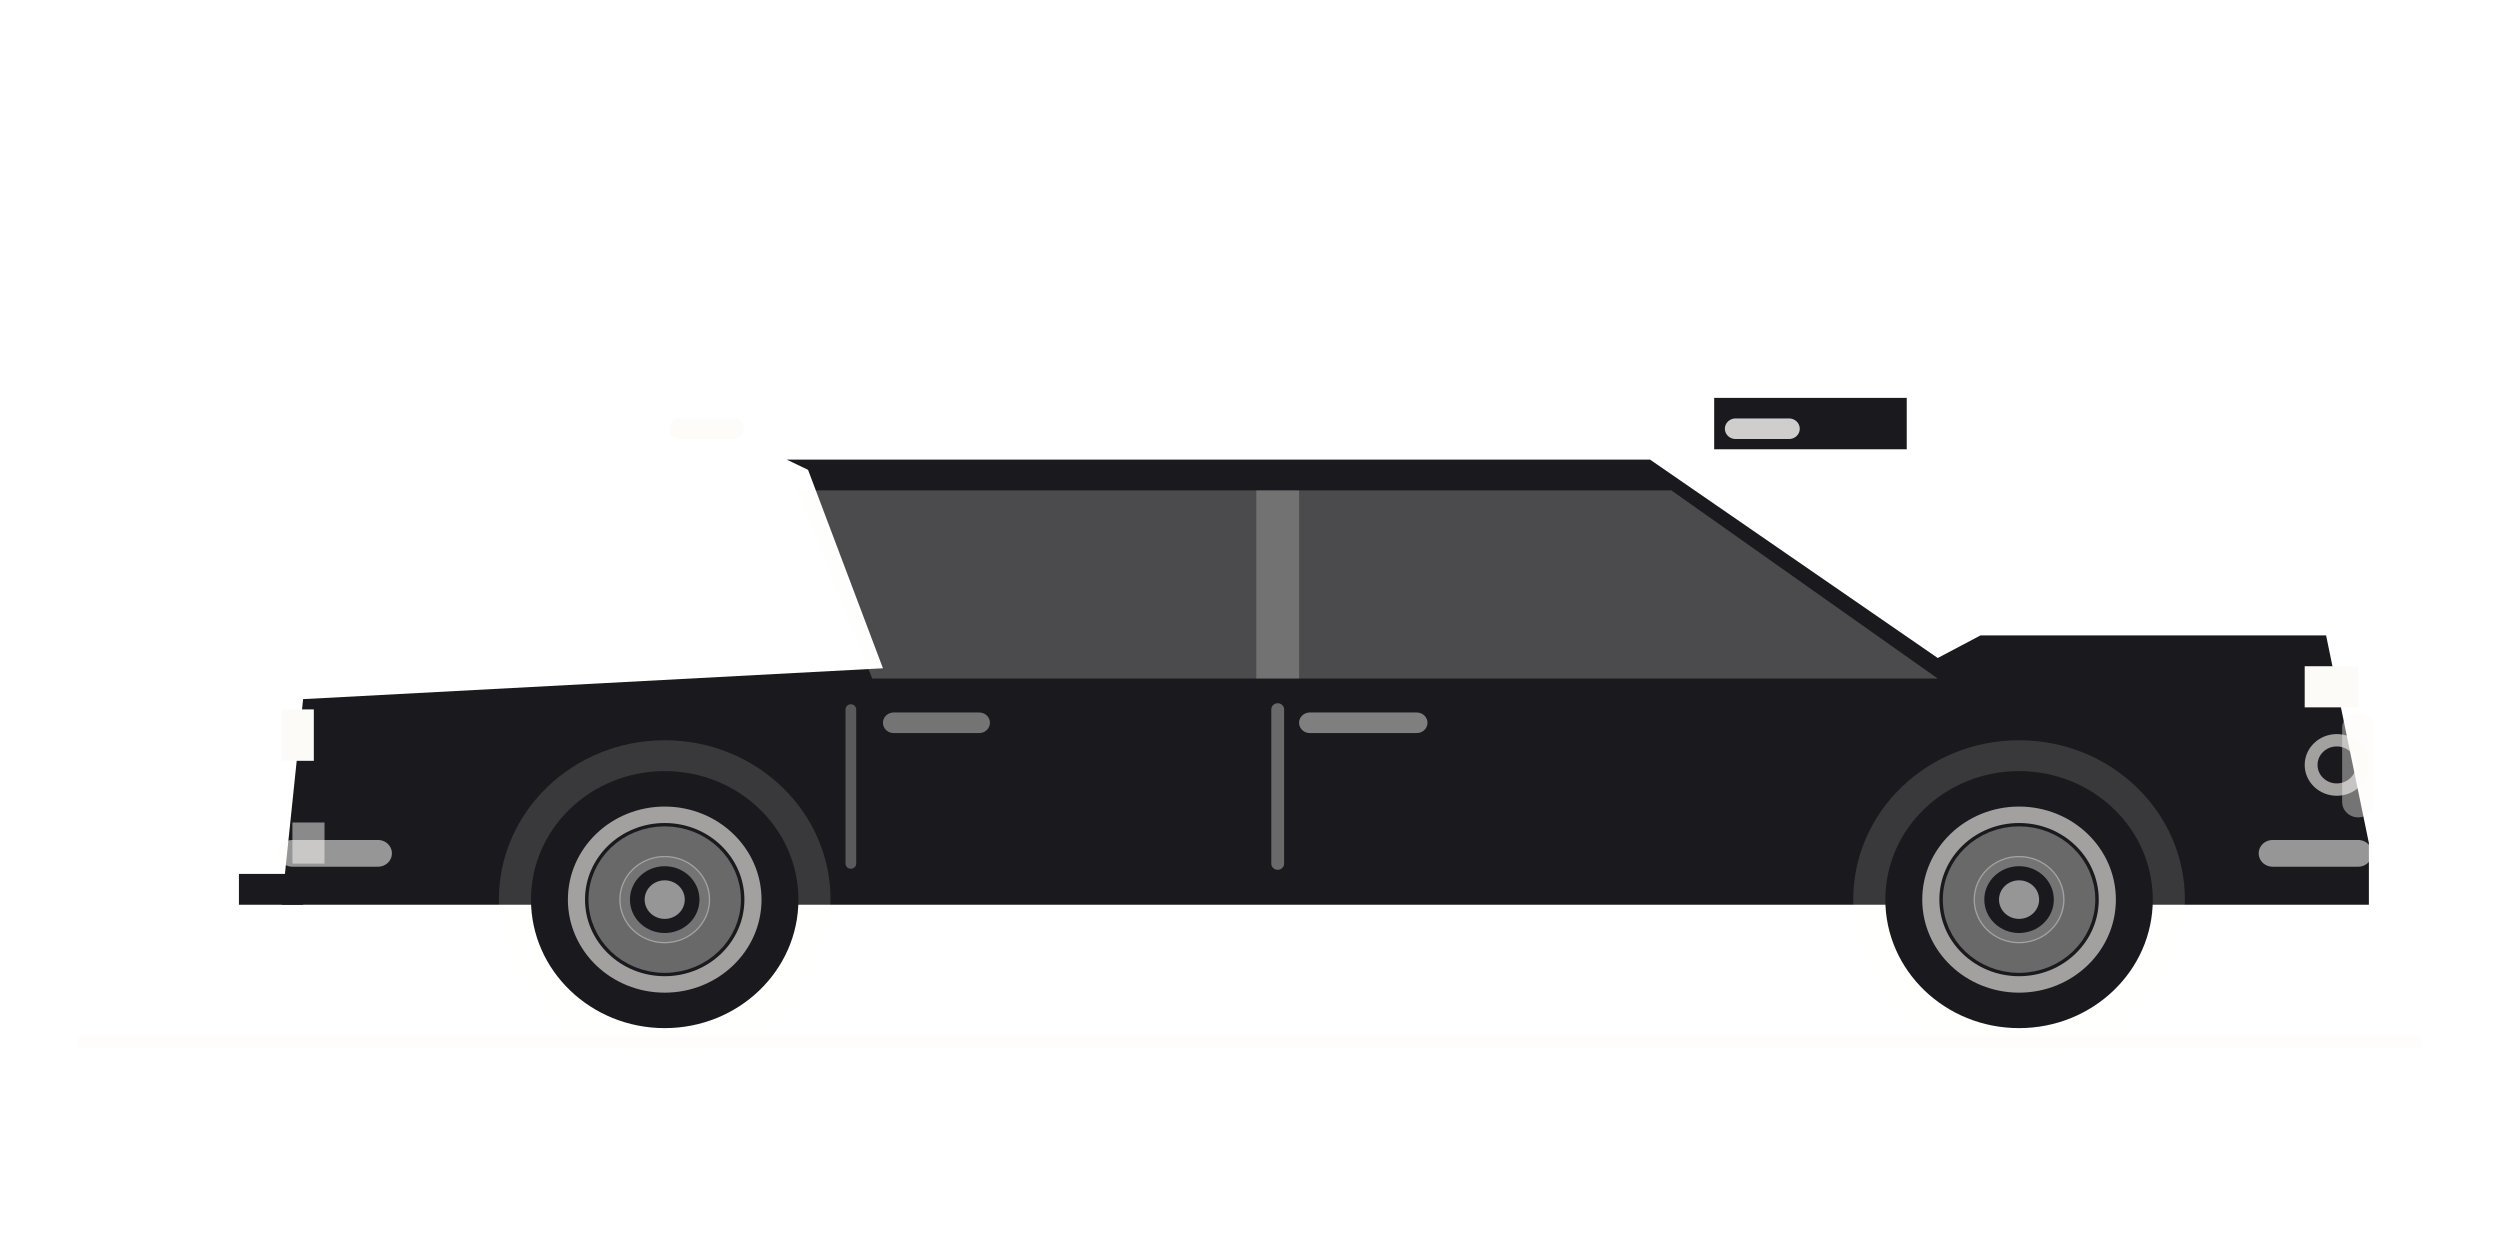
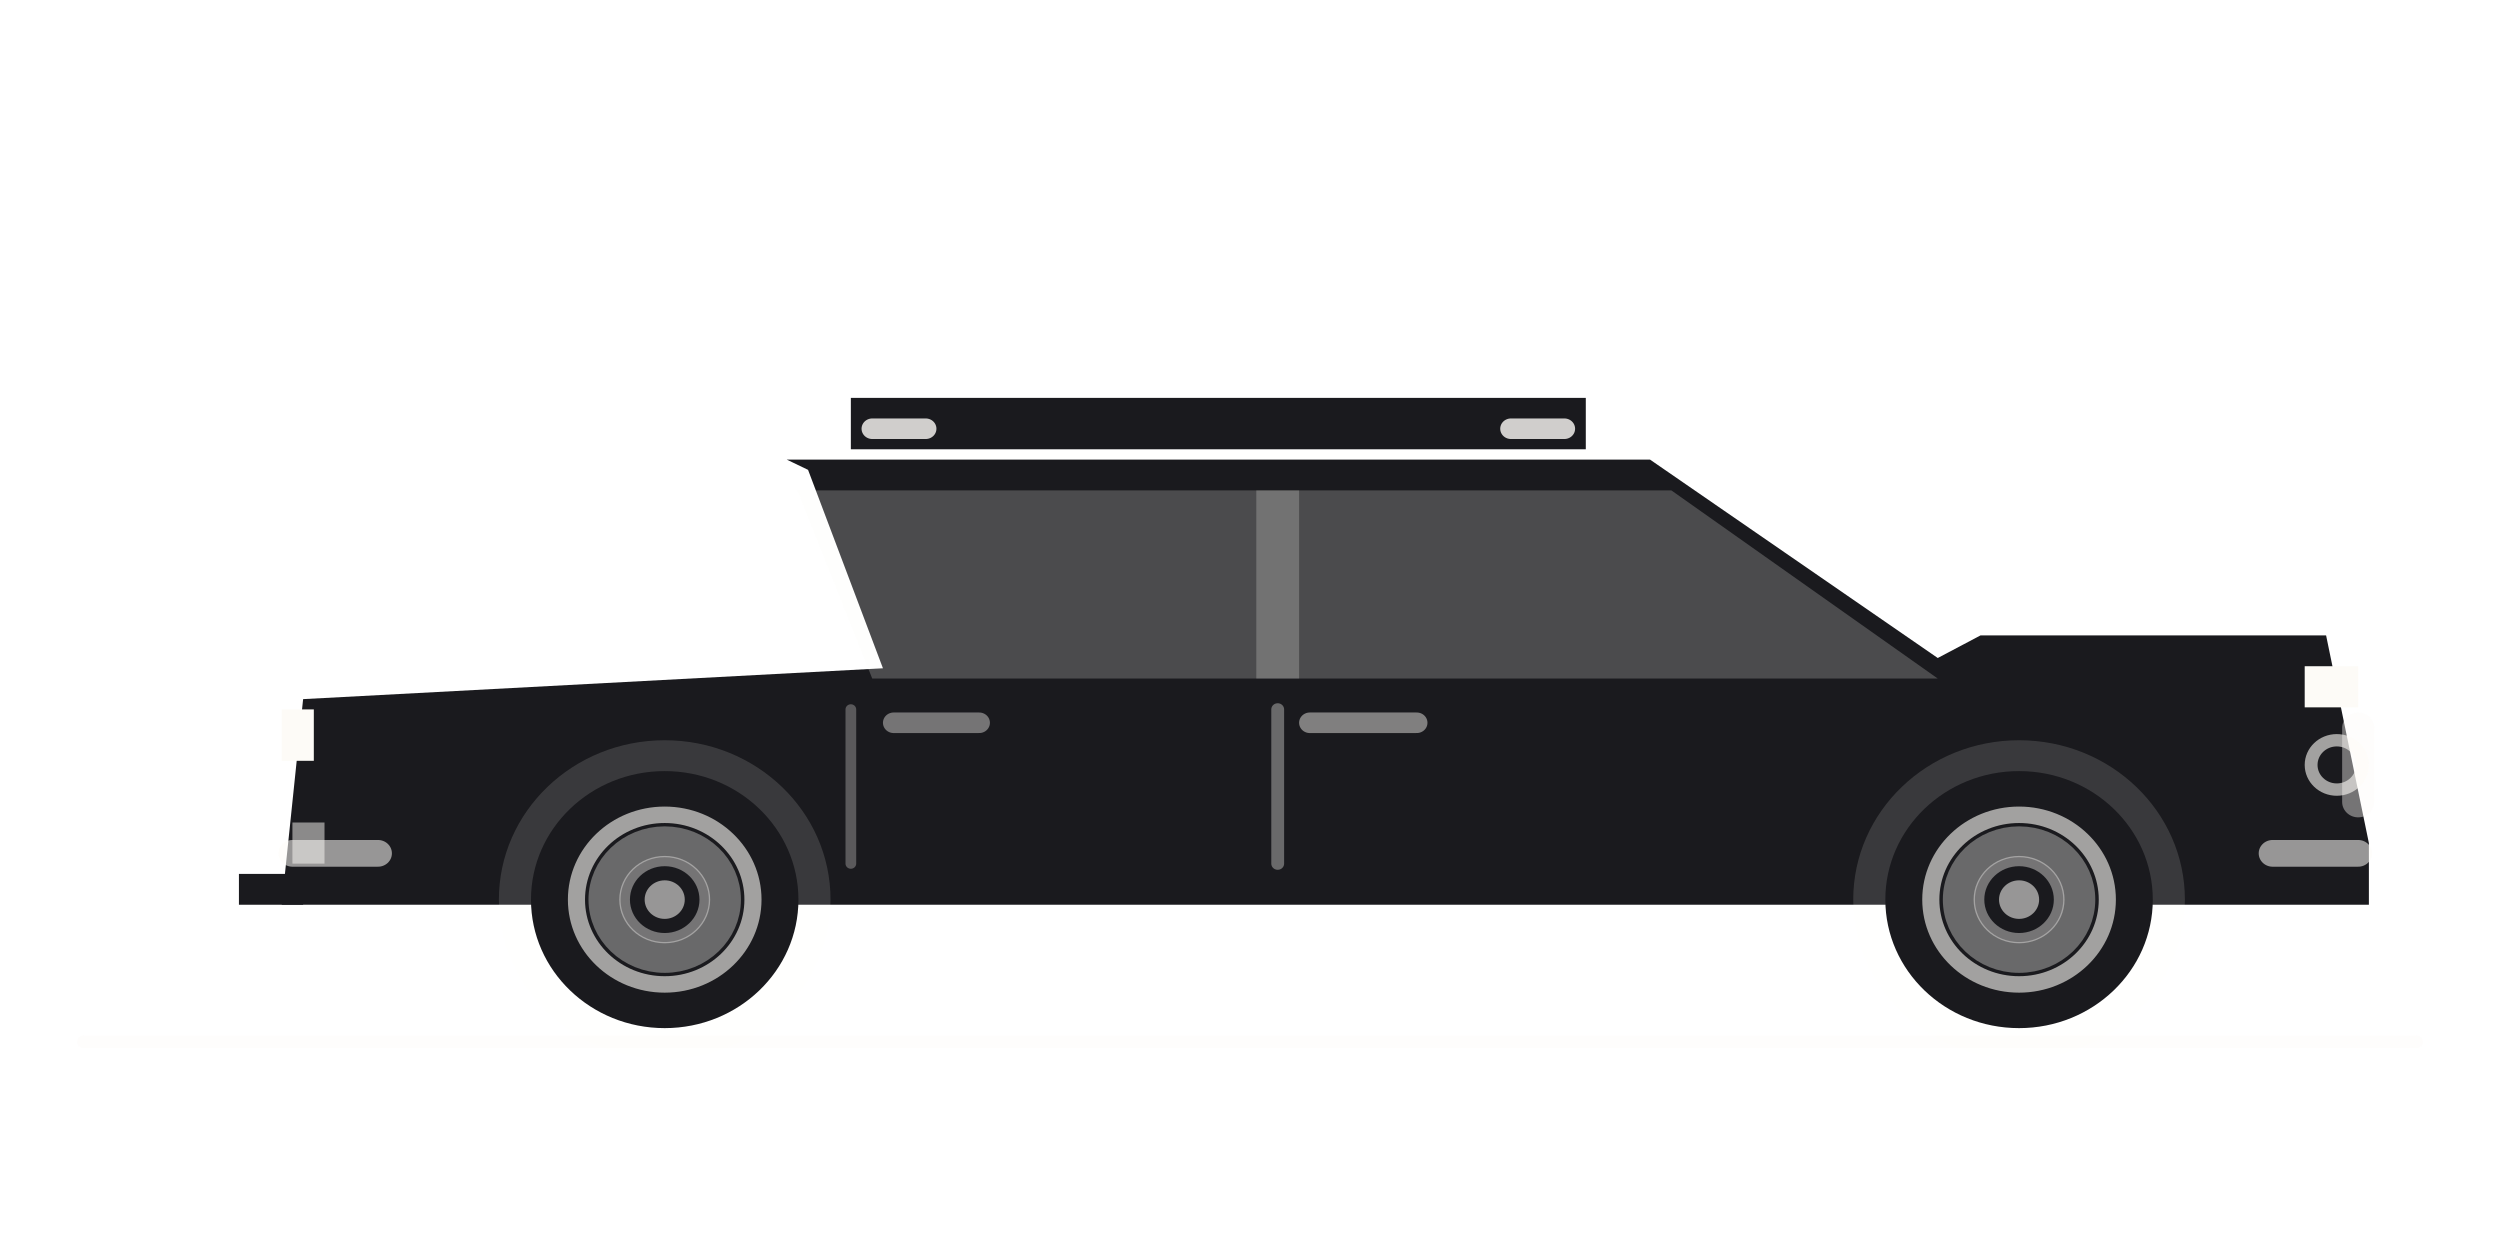
<svg xmlns="http://www.w3.org/2000/svg" viewBox="0 0 240 120">
  <g transform="translate(2.5 0) scale(1.027 0.987)" transform-origin="120 100">
    <path d="M23.9 88L25.9 68L80.1 65L73.1 45.7L71.1 44.7L151.8 44.7L178.7 64L182.7 61.8L215 61.8L219 82L219 88Z" fill="#1A1A1E" />
    <circle cx="59.7" cy="87.5" r="15.5" fill="#FDFBF7" fill-opacity=".14" />
    <circle cx="186.3" cy="87.5" r="15.5" fill="#FDFBF7" fill-opacity=".14" />
    <path d="M153.8 47.7L178.7 66L115 66L115 47.7Z" fill="#FDFBF7" fill-opacity="0.22" />
    <path d="M119 47.7L119 66L79.1 66L72.1 47.7Z" fill="#FDFBF7" fill-opacity="0.22" />
    <path d="M117 69V84" fill="none" stroke="#FDFBF7" stroke-opacity="0.35" stroke-width="1.2" stroke-linecap="round" stroke-linejoin="round" />
    <path d="M77.1 69V84" fill="none" stroke="#FDFBF7" stroke-opacity="0.28" stroke-width="1" stroke-linecap="round" stroke-linejoin="round" />
    <path d="M120 70.3h10" fill="none" stroke="#FDFBF7" stroke-opacity="0.45" stroke-width="2" stroke-linecap="round" stroke-linejoin="round" />
    <path d="M81.1 70.3h8" fill="none" stroke="#FDFBF7" stroke-opacity="0.4" stroke-width="2" stroke-linecap="round" stroke-linejoin="round" />
    <path d="M213 64.8h5v4h-5z" fill="#FDFBF7" />
    <path d="M23.9 69h3v5h-3z" fill="#FDFBF7" />
    <path d="M218 70.8v7.2" fill="none" stroke="#FDFBF7" stroke-opacity="0.4" stroke-width="3" stroke-linecap="round" stroke-linejoin="round" />
    <circle cx="216" cy="74.4" r="2.4" fill="none" stroke="#FDFBF7" stroke-opacity="0.6" stroke-width="1.2" />
    <path d="M218 83h-8M24.9 83h8" fill="none" stroke="#FDFBF7" stroke-opacity="0.55" stroke-width="2.6" stroke-linecap="round" stroke-linejoin="round" />
    <path d="M19.9 85h6v3h-6z" fill="#1A1A1E" />
    <circle cx="59.7" cy="87.5" r="12.5" fill="#1A1A1E" />
    <circle cx="59.7" cy="87.5" r="8.25" fill="none" stroke="#FDFBF7" stroke-opacity="0.6" stroke-width="1.6" />
    <circle cx="59.7" cy="87.5" r="1.875" fill="#FDFBF7" fill-opacity=".55" />
    <circle cx="59.7" cy="87.5" r="5.625" fill="none" stroke="#FDFBF7" stroke-opacity="0.35" stroke-width="3" />
    <circle cx="59.7" cy="87.5" r="3.75" fill="none" stroke="#FDFBF7" stroke-opacity="0.4" stroke-width="1" />
    <circle cx="186.3" cy="87.5" r="12.5" fill="#1A1A1E" />
    <circle cx="186.3" cy="87.5" r="8.25" fill="none" stroke="#FDFBF7" stroke-opacity="0.6" stroke-width="1.6" />
    <circle cx="186.3" cy="87.5" r="1.875" fill="#FDFBF7" fill-opacity=".55" />
    <circle cx="186.3" cy="87.5" r="5.625" fill="none" stroke="#FDFBF7" stroke-opacity="0.35" stroke-width="3" />
    <circle cx="186.3" cy="87.5" r="3.75" fill="none" stroke="#FDFBF7" stroke-opacity="0.4" stroke-width="1" />
    <path d="M24.9 80h3v4h-3z" fill="#FDFBF7" fill-opacity=".5" />
-     <path d="M157.8 38.7h18v5h-18z" fill="#1A1A1E" />
-     <path d="M159.8 41.7h5M61.1 41.7h5" fill="none" stroke="#FDFBF7" stroke-opacity="0.8" stroke-width="2" stroke-linecap="round" stroke-linejoin="round" />
+     <path d="M77.1 38.7h68.7v5h-68.7z" fill="#1A1A1E" />
+     <path d="M79.1 41.7h5M138.8 41.7h5" fill="none" stroke="#FDFBF7" stroke-opacity="0.8" stroke-width="2" stroke-linecap="round" stroke-linejoin="round" />
  </g>
  <path d="M8 100h224" fill="none" stroke="#FDFBF7" stroke-opacity="0.25" stroke-width="1.2" stroke-linecap="round" stroke-linejoin="round" />
</svg>
